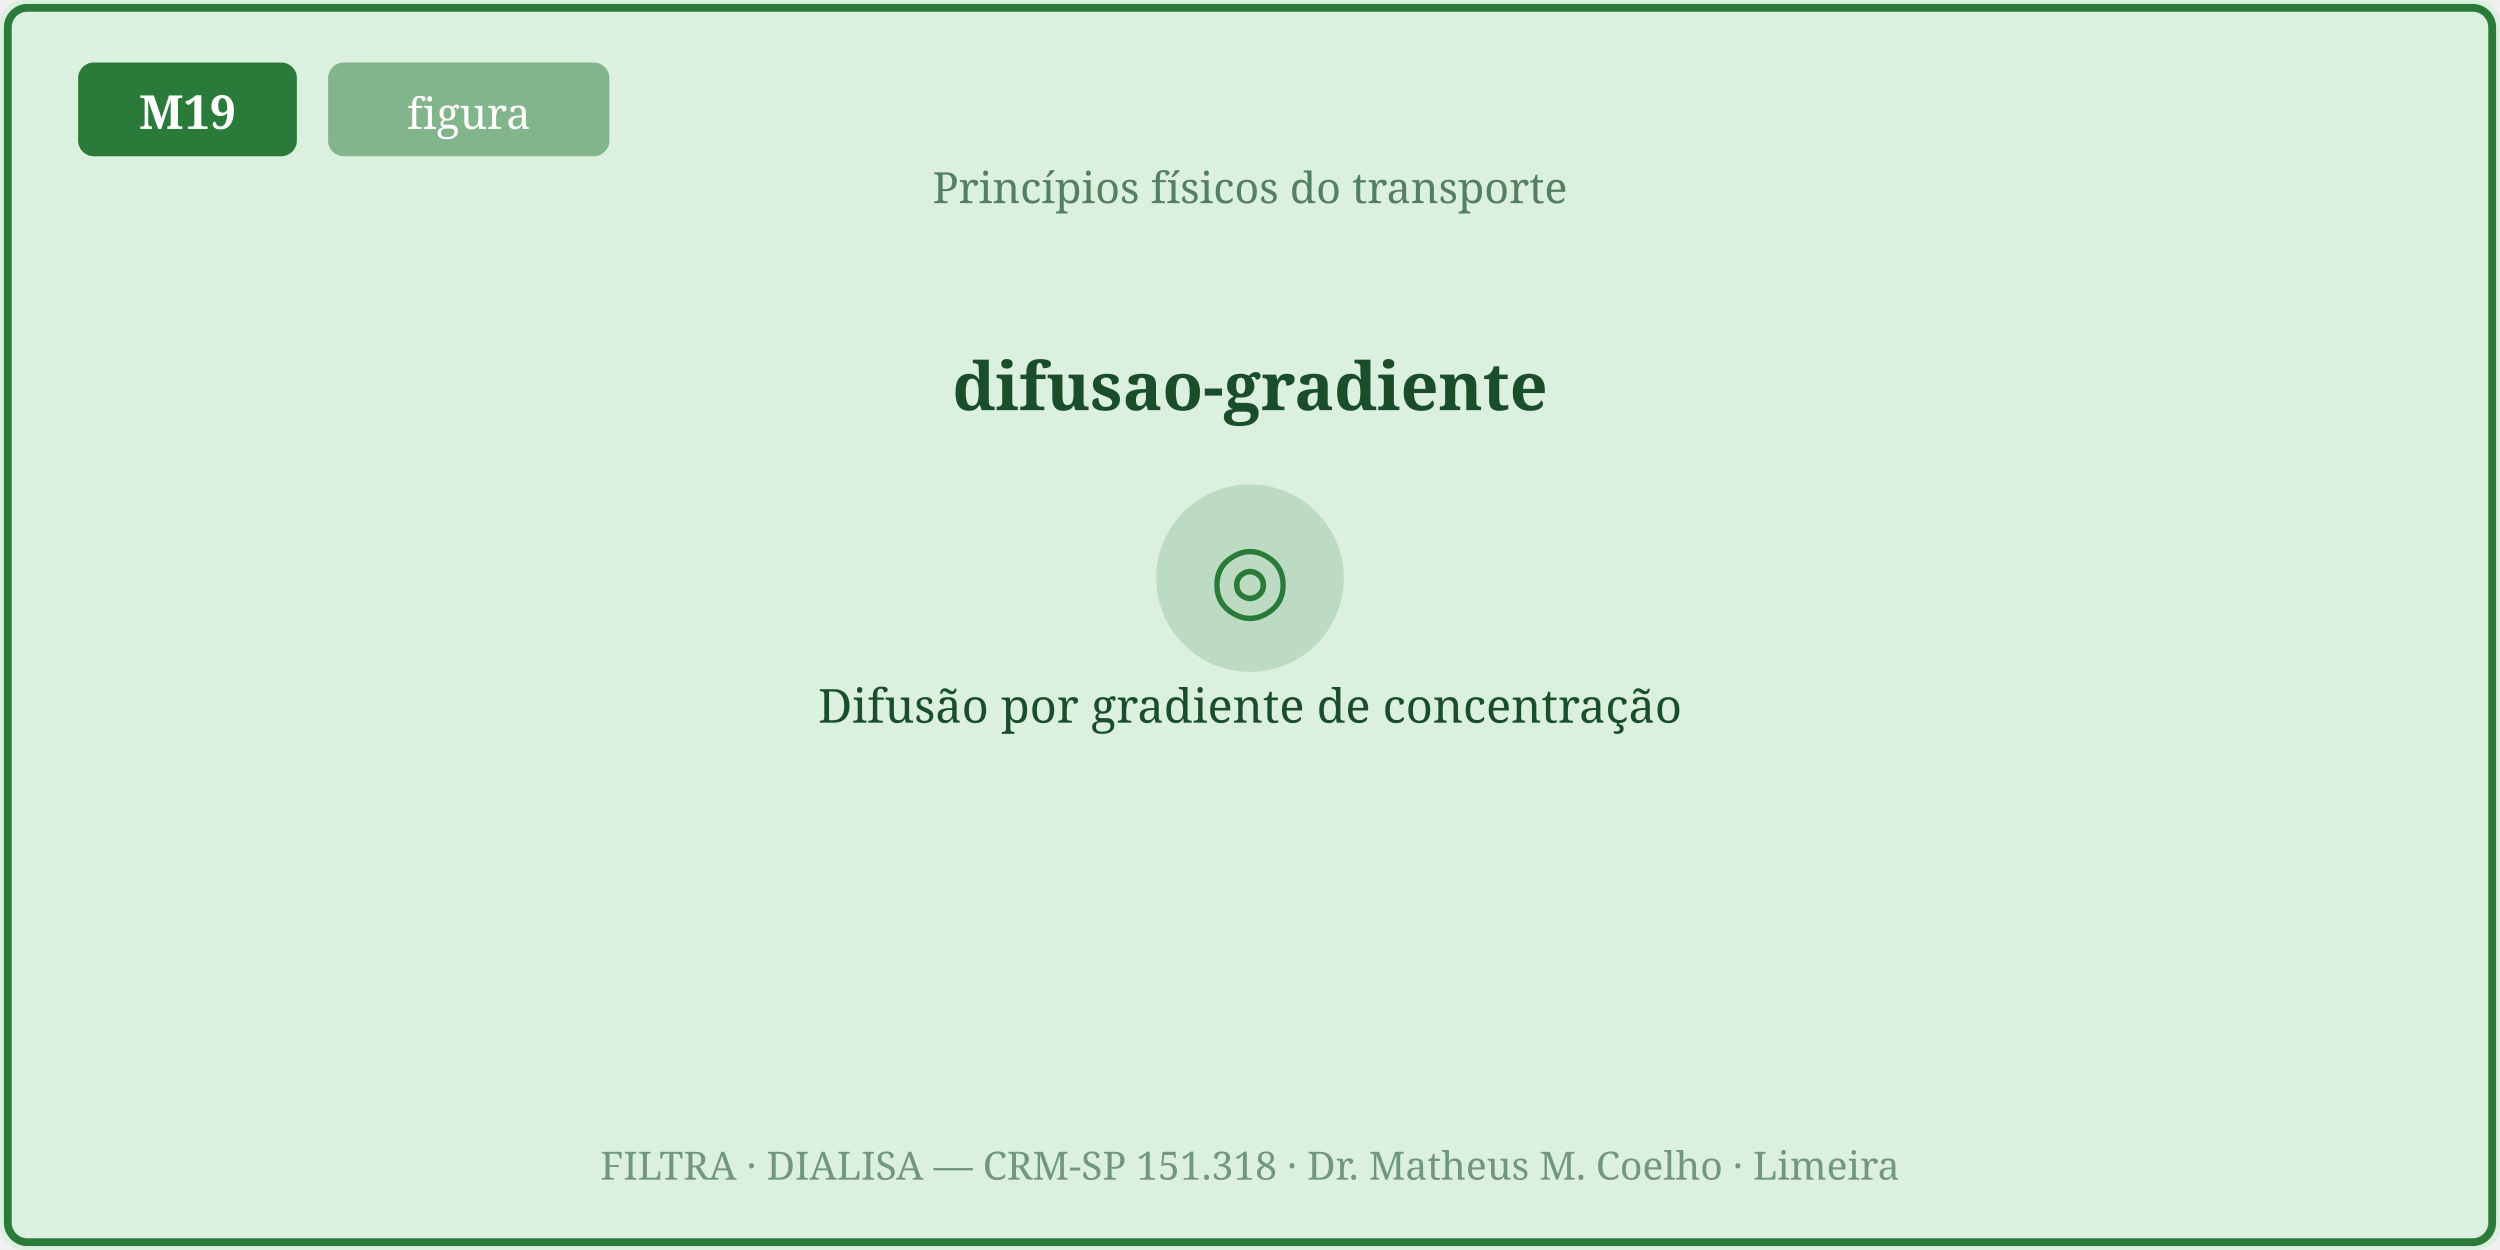
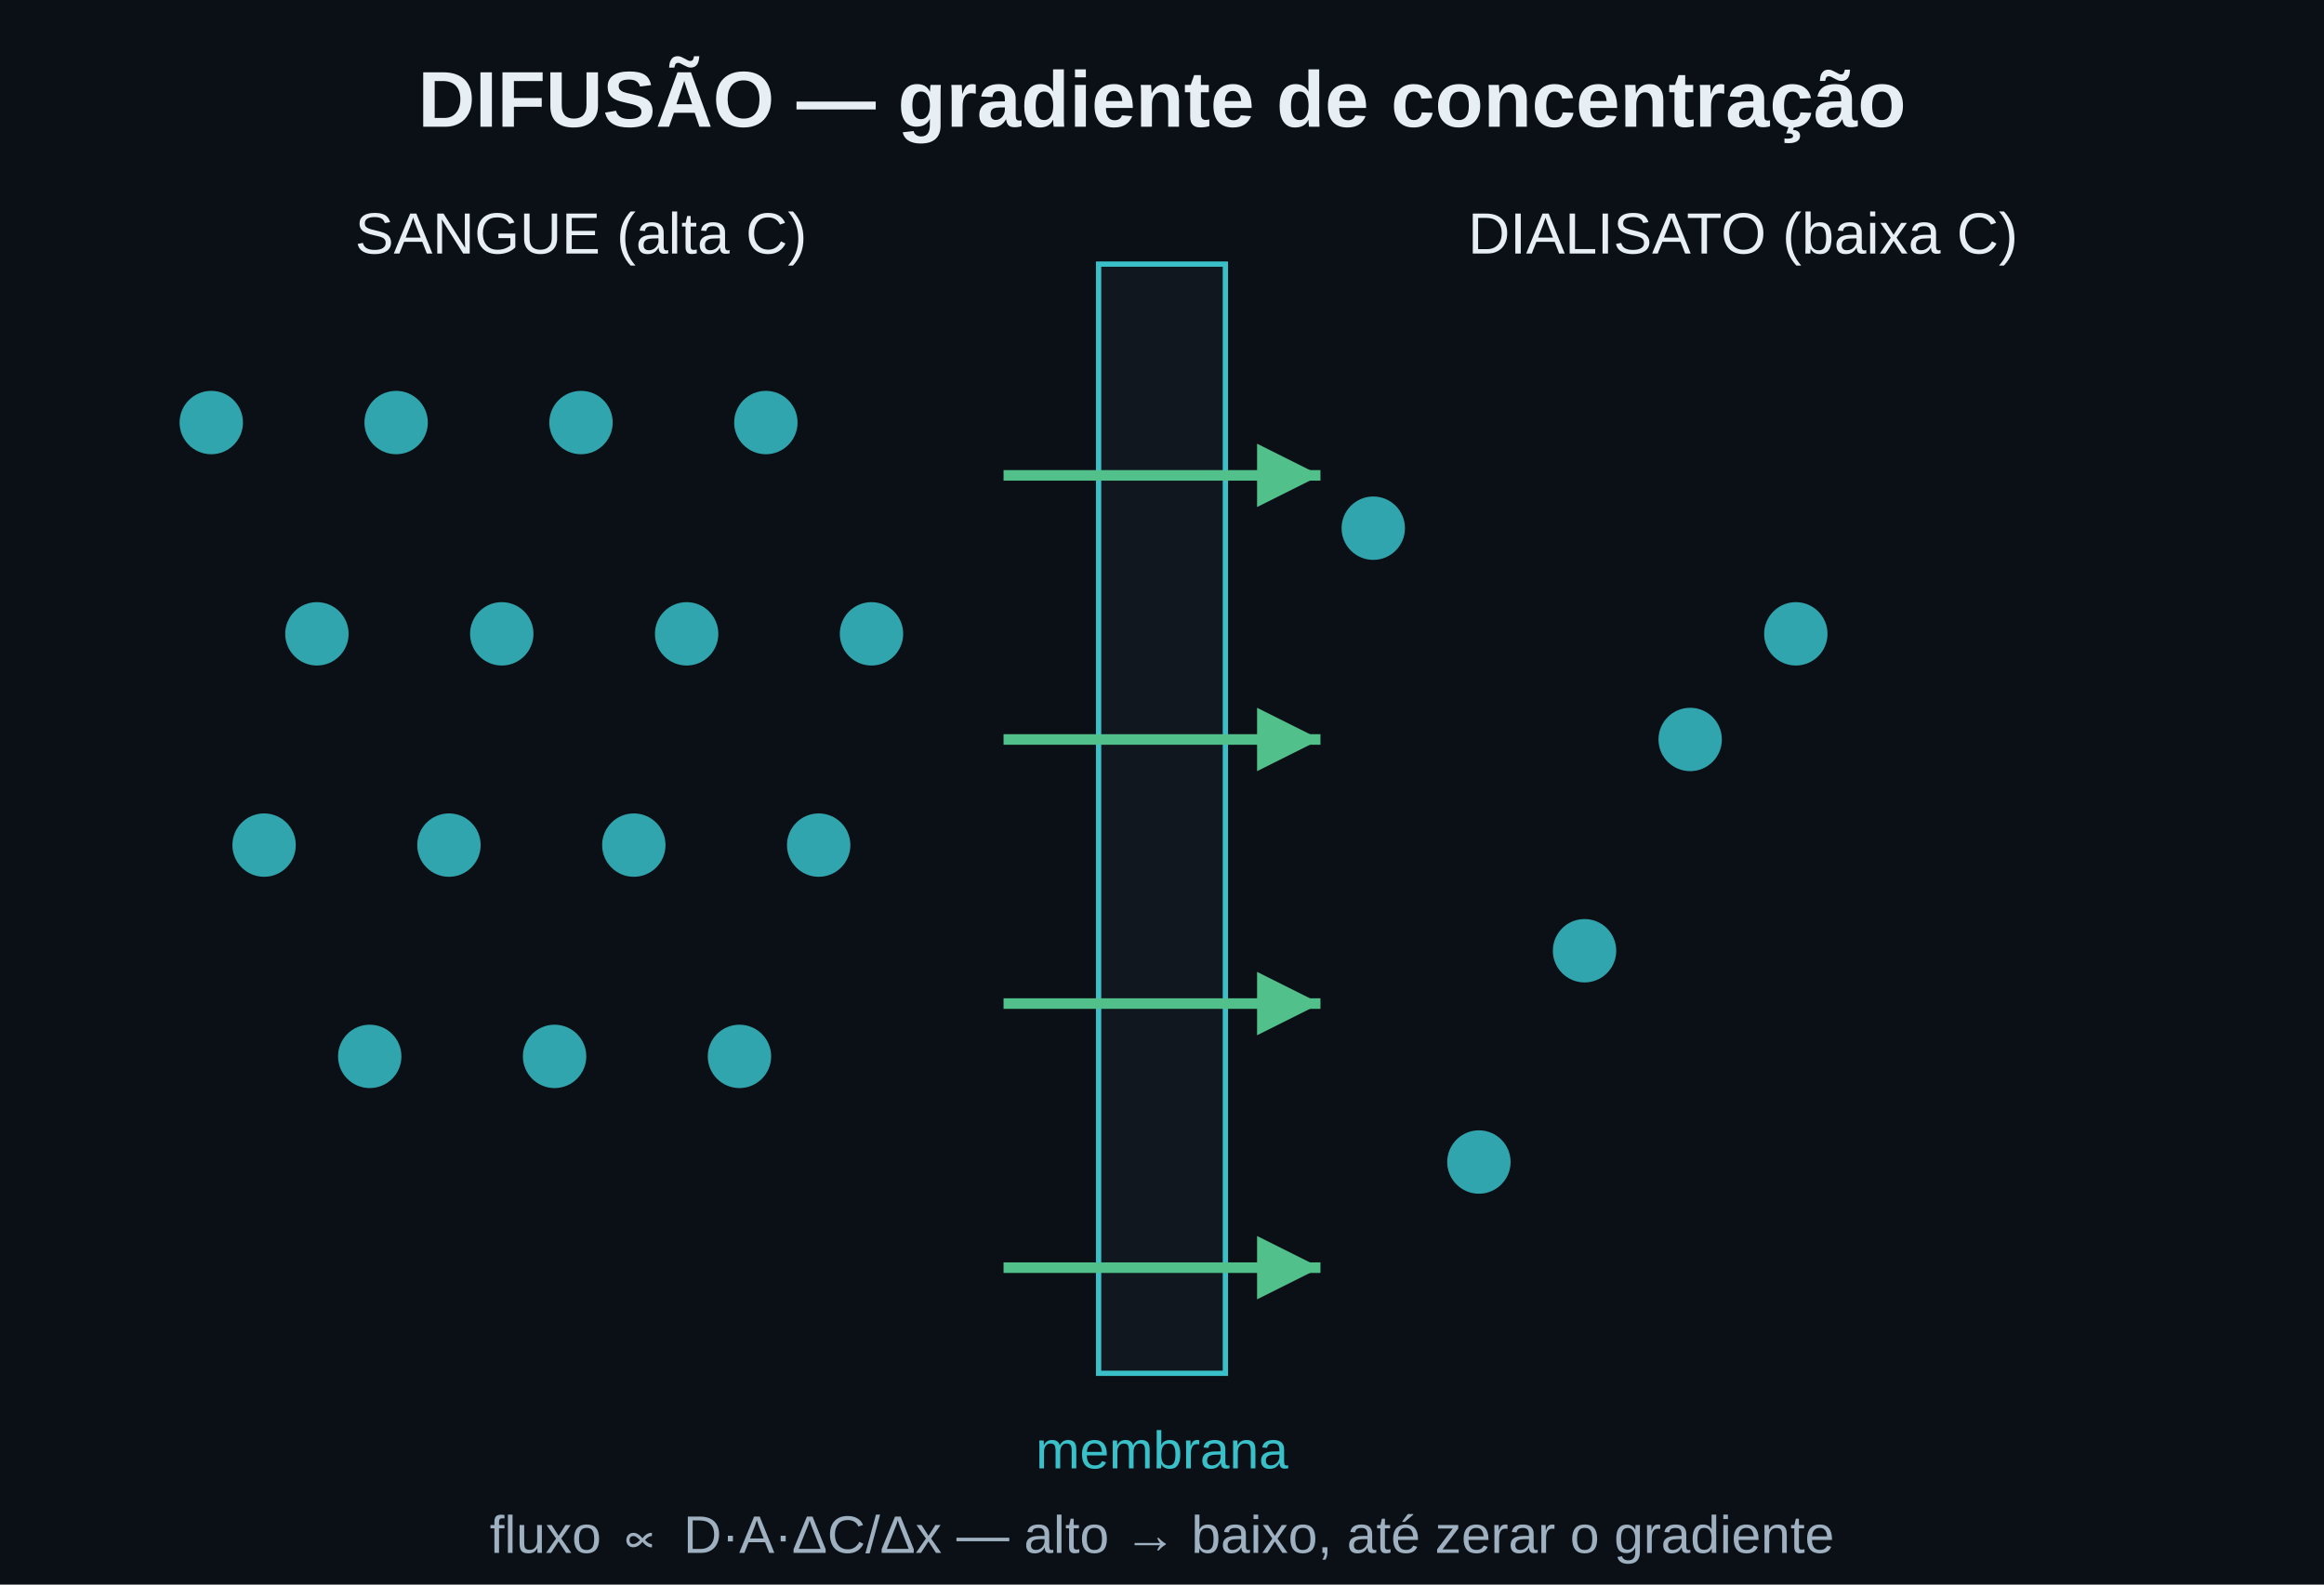
- <svg xmlns="http://www.w3.org/2000/svg" viewBox="0 0 640 320" font-family="Georgia,serif">
-   <rect width="640" height="320" fill="#dcf0e0" rx="6" />
-   <rect x="2" y="2" width="636" height="316" rx="5" fill="none" stroke="#2a7a3a" stroke-width="2" />
-   <rect x="20" y="16" width="56" height="24" rx="4" fill="#2a7a3a" />
-   <text x="48" y="33" text-anchor="middle" font-size="12" font-weight="bold" fill="white">M19</text>
-   <rect x="84" y="16" width="72" height="24" rx="4" fill="#2a7a3a" opacity="0.5" />
-   <text x="120" y="33" text-anchor="middle" font-size="11" fill="white">figura</text>
-   <text x="320" y="52" text-anchor="middle" font-size="11" fill="#1a4e2a" opacity="0.7">Princípios físicos do transporte</text>
-   <text x="320" y="105" text-anchor="middle" font-size="17" font-weight="bold" fill="#1a4e2a">difusao-gradiente</text>
-   <circle cx="320" cy="148" r="24" fill="#2a7a3a" opacity="0.18" />
-   <text x="320" y="156" text-anchor="middle" font-size="24" fill="#2a7a3a">◎</text>
-   <text x="320" y="185" text-anchor="middle" font-size="12" fill="#1a4e2a">Difusão por gradiente de concentração</text>
-   <text x="320" y="302" text-anchor="middle" font-size="10" fill="#1a4e2a" opacity="0.55">FILTRA · DIALISA — CRM-SP 151.318 · Dr. Matheus M. Coelho · Limeira</text>
+ <svg xmlns="http://www.w3.org/2000/svg" width="440" height="300" viewBox="0 0 440 300" role="img">
+   <rect width="440" height="300" fill="#0a1016" />
+   <text x="220" y="24" fill="#e7eef4" font-size="15" font-family="system-ui,Segoe UI,Arial" text-anchor="middle" font-weight="bold">DIFUSÃO — gradiente de concentração</text>
+   <rect x="208" y="50" width="24" height="210" fill="#10171e" stroke="#39c0c8" />
+   <text x="220" y="278" fill="#39c0c8" font-size="10" font-family="system-ui,Segoe UI,Arial" text-anchor="middle">membrana</text>
+   <text x="110" y="48" fill="#e7eef4" font-size="11" font-family="system-ui,Segoe UI,Arial" text-anchor="middle">SANGUE (alta C)</text>
+   <text x="330" y="48" fill="#e7eef4" font-size="11" font-family="system-ui,Segoe UI,Arial" text-anchor="middle">DIALISATO (baixa C)</text>
+   <circle cx="40" cy="80" r="6" fill="#39c0c8" fill-opacity="0.85" />
+   <circle cx="75" cy="80" r="6" fill="#39c0c8" fill-opacity="0.85" />
+   <circle cx="110" cy="80" r="6" fill="#39c0c8" fill-opacity="0.85" />
+   <circle cx="145" cy="80" r="6" fill="#39c0c8" fill-opacity="0.85" />
+   <circle cx="60" cy="120" r="6" fill="#39c0c8" fill-opacity="0.85" />
+   <circle cx="95" cy="120" r="6" fill="#39c0c8" fill-opacity="0.85" />
+   <circle cx="130" cy="120" r="6" fill="#39c0c8" fill-opacity="0.85" />
+   <circle cx="165" cy="120" r="6" fill="#39c0c8" fill-opacity="0.85" />
+   <circle cx="50" cy="160" r="6" fill="#39c0c8" fill-opacity="0.85" />
+   <circle cx="85" cy="160" r="6" fill="#39c0c8" fill-opacity="0.85" />
+   <circle cx="120" cy="160" r="6" fill="#39c0c8" fill-opacity="0.85" />
+   <circle cx="155" cy="160" r="6" fill="#39c0c8" fill-opacity="0.85" />
+   <circle cx="70" cy="200" r="6" fill="#39c0c8" fill-opacity="0.85" />
+   <circle cx="105" cy="200" r="6" fill="#39c0c8" fill-opacity="0.85" />
+   <circle cx="140" cy="200" r="6" fill="#39c0c8" fill-opacity="0.85" />
+   <circle cx="260" cy="100" r="6" fill="#39c0c8" fill-opacity="0.85" />
+   <circle cx="320" cy="140" r="6" fill="#39c0c8" fill-opacity="0.85" />
+   <circle cx="300" cy="180" r="6" fill="#39c0c8" fill-opacity="0.85" />
+   <circle cx="280" cy="220" r="6" fill="#39c0c8" fill-opacity="0.85" />
+   <circle cx="340" cy="120" r="6" fill="#39c0c8" fill-opacity="0.85" />
+   <line x1="190" y1="90" x2="250" y2="90" stroke="#52c08a" stroke-width="2" marker-end="url(#ar)" />
+   <line x1="190" y1="140" x2="250" y2="140" stroke="#52c08a" stroke-width="2" marker-end="url(#ar)" />
+   <line x1="190" y1="190" x2="250" y2="190" stroke="#52c08a" stroke-width="2" marker-end="url(#ar)" />
+   <line x1="190" y1="240" x2="250" y2="240" stroke="#52c08a" stroke-width="2" marker-end="url(#ar)" />
+   <defs>
+     <marker id="ar" markerWidth="8" markerHeight="8" refX="6" refY="3" orient="auto">
+       <path d="M0,0 L6,3 L0,6 Z" fill="#52c08a" />
+     </marker>
+   </defs>
+   <text x="220" y="294" fill="#9fb1c0" font-size="10" font-family="system-ui,Segoe UI,Arial" text-anchor="middle">fluxo ∝ D·A·ΔC/Δx — alto → baixo, até zerar o gradiente</text>
</svg>
